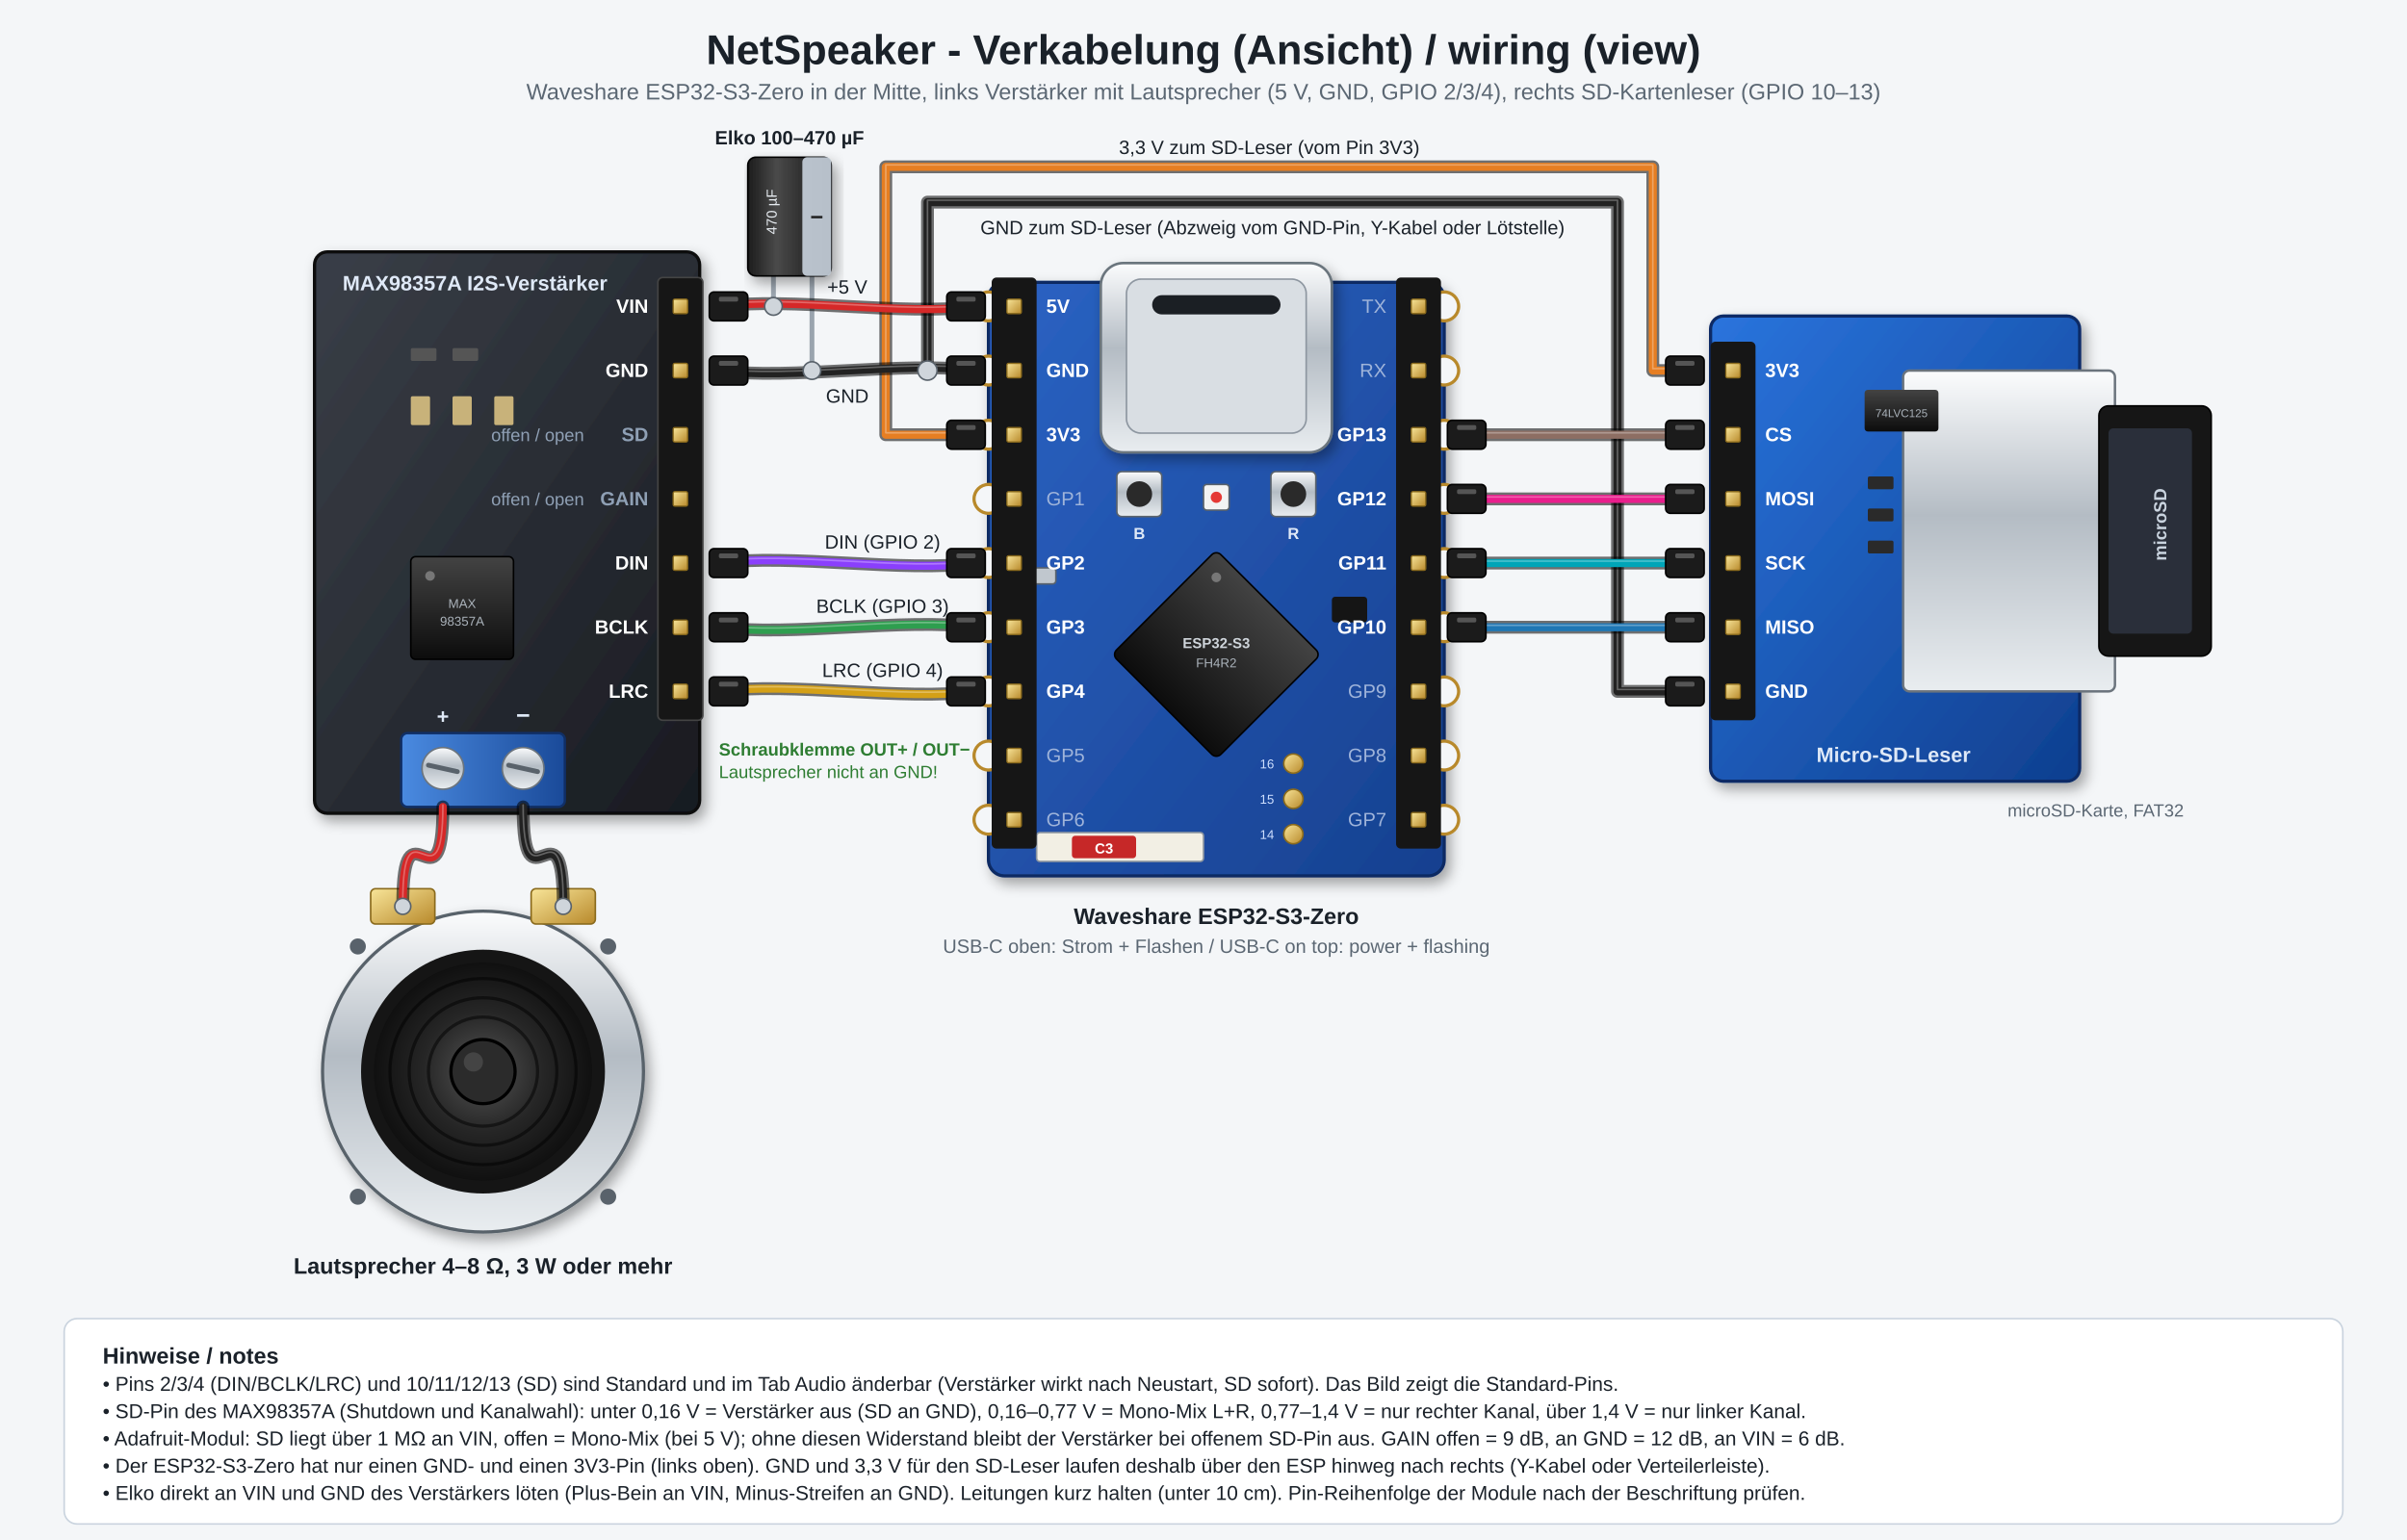
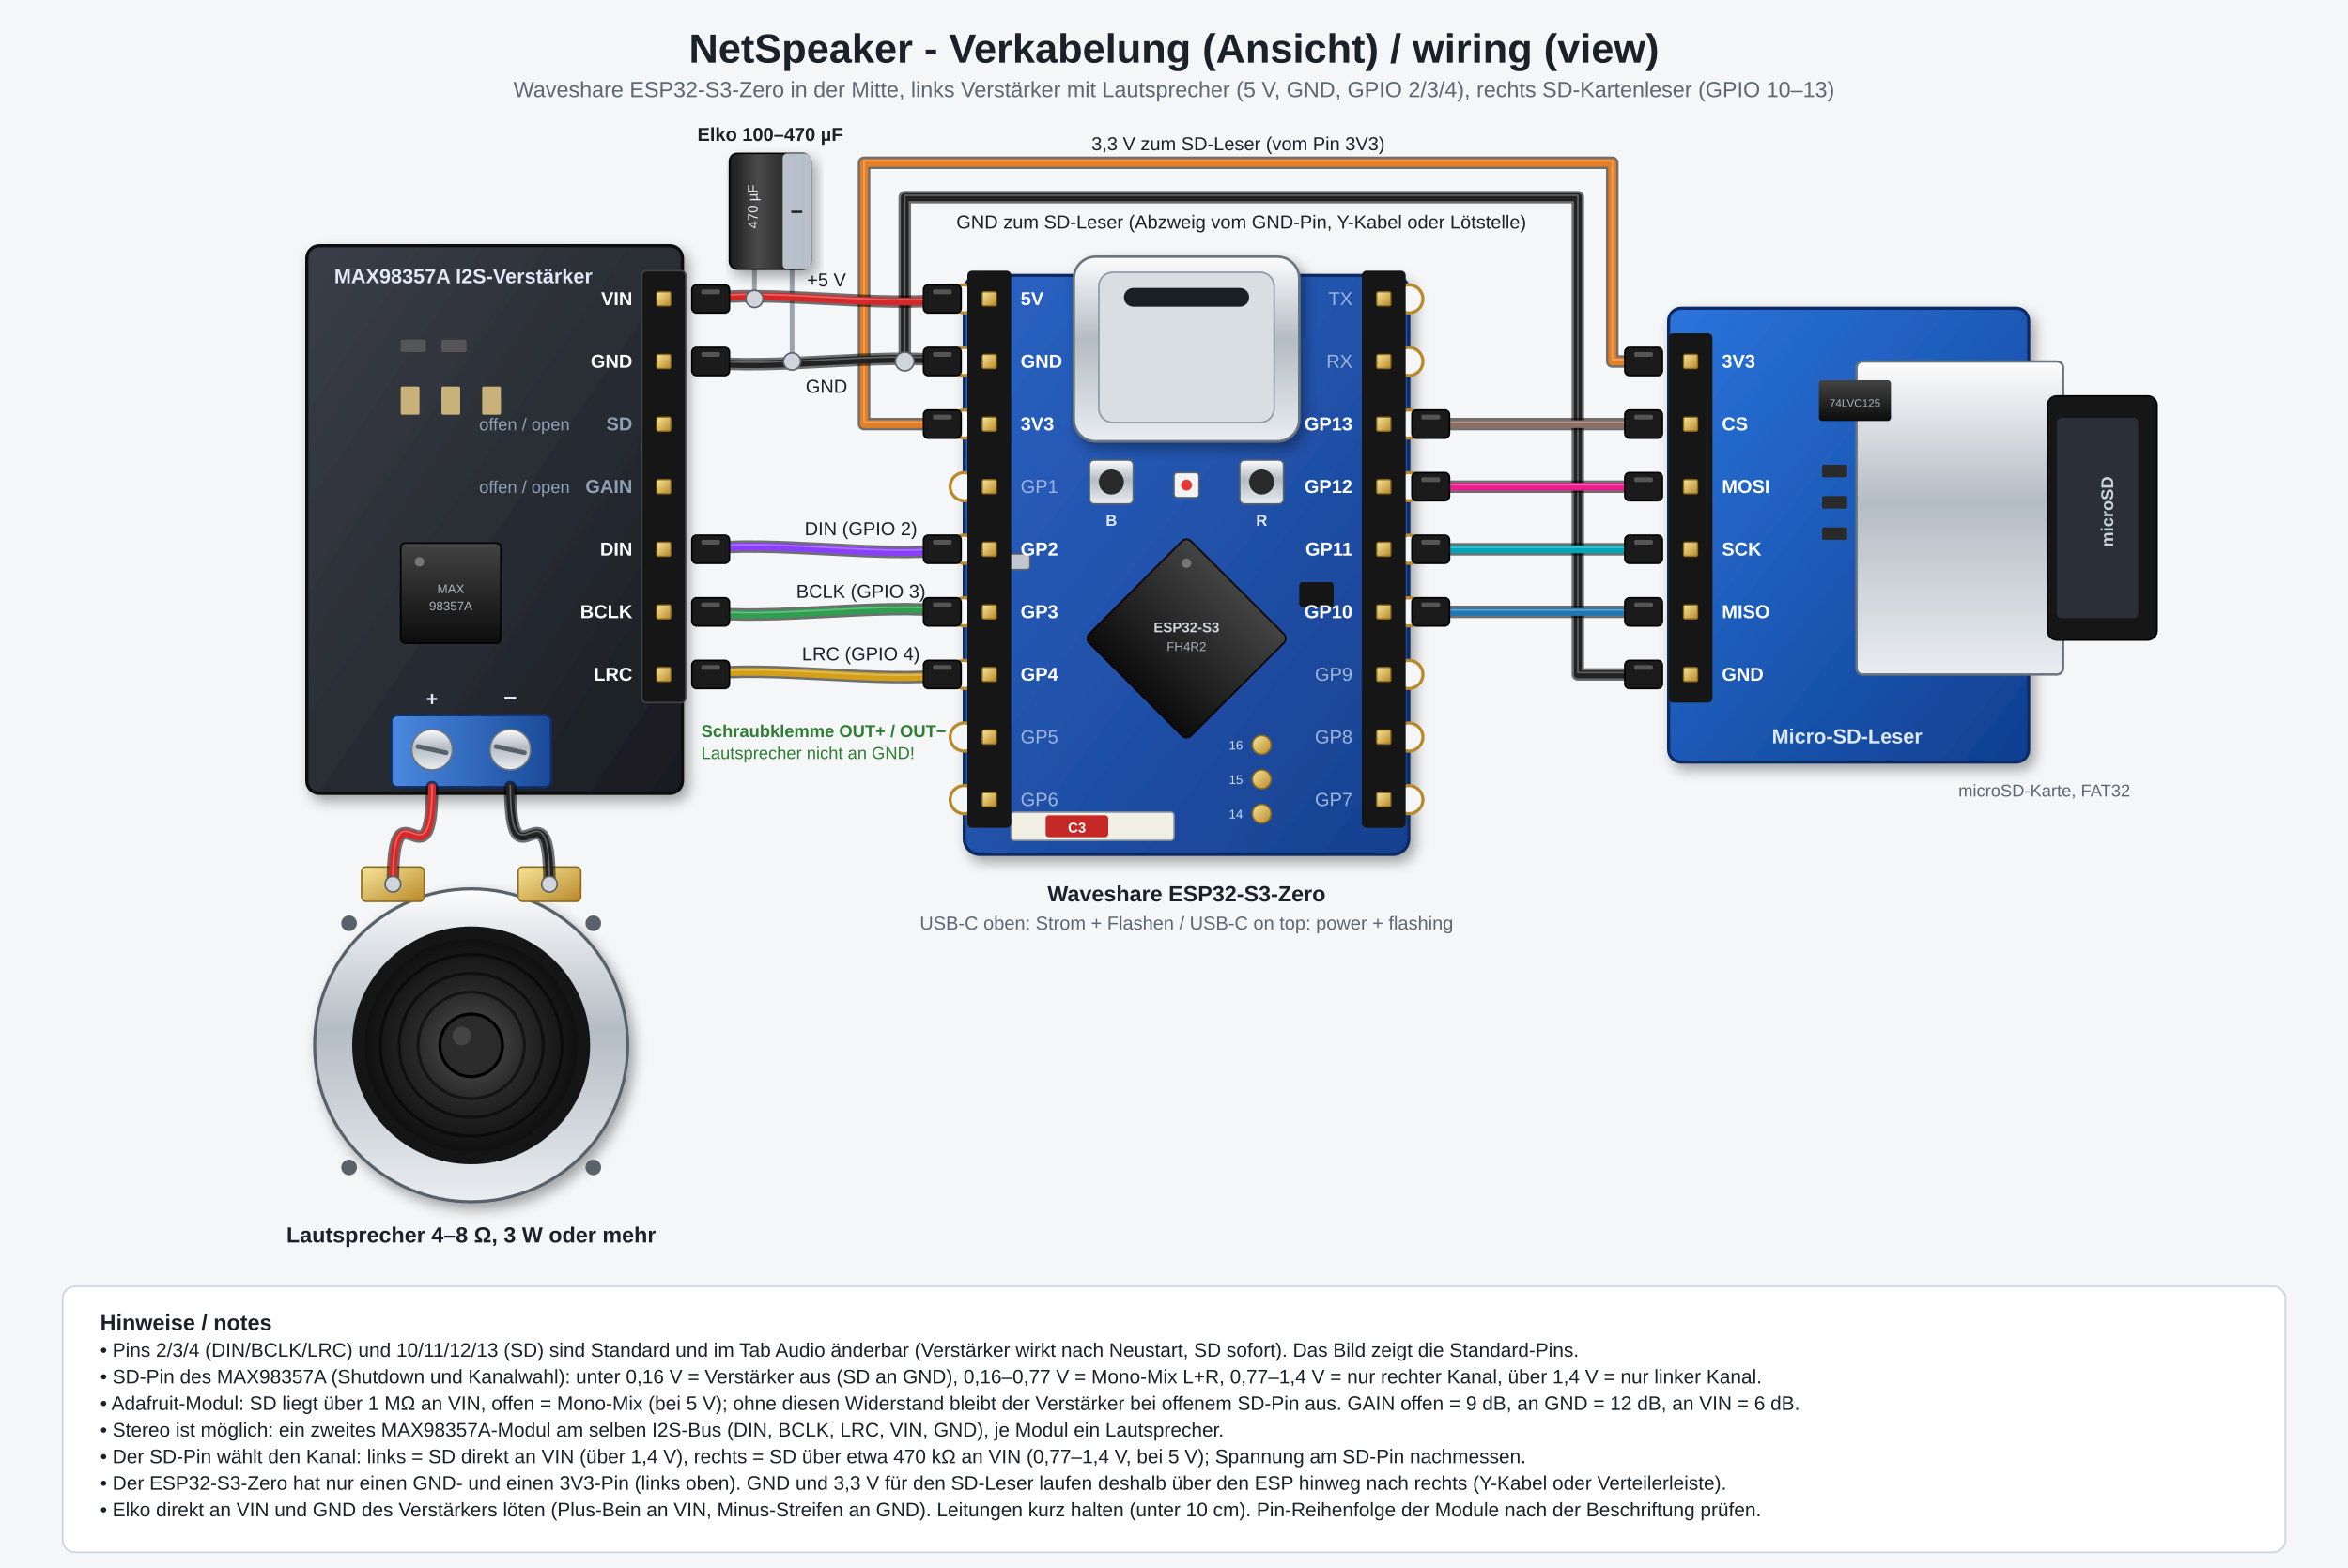
- <svg xmlns="http://www.w3.org/2000/svg" width="1500" height="960" viewBox="0 0 1500 960" font-family="Arial,Helvetica,sans-serif">
+ <svg xmlns="http://www.w3.org/2000/svg" width="1500" height="1002" viewBox="0 0 1500 1002" font-family="Arial,Helvetica,sans-serif">
  <defs>
    <linearGradient id="wv_pcbBlue" x1="0" y1="0" x2="1" y2="1">
      <stop offset="0" stop-color="#2a74dd" />
      <stop offset="1" stop-color="#0f3f8f" />
    </linearGradient>
    <linearGradient id="wv_pcbZero" x1="0" y1="0" x2="1" y2="1">
      <stop offset="0" stop-color="#2b63c4" />
      <stop offset="1" stop-color="#16408f" />
    </linearGradient>
    <linearGradient id="wv_pcbBlack" x1="0" y1="0" x2="1" y2="1">
      <stop offset="0" stop-color="#3a3f48" />
      <stop offset="1" stop-color="#181b20" />
    </linearGradient>
    <linearGradient id="wv_gold" x1="0" y1="0" x2="1" y2="1">
      <stop offset="0" stop-color="#f8e599" />
      <stop offset="1" stop-color="#b8892b" />
    </linearGradient>
    <linearGradient id="wv_silver" x1="0" y1="0" x2="0" y2="1">
      <stop offset="0" stop-color="#fbfcfd" />
      <stop offset=".45" stop-color="#b4bcc4" />
      <stop offset="1" stop-color="#e9edf0" />
    </linearGradient>
    <linearGradient id="wv_chip" x1="0" y1="0" x2="0" y2="1">
      <stop offset="0" stop-color="#434343" />
      <stop offset="1" stop-color="#0c0c0c" />
    </linearGradient>
    <linearGradient id="wv_termBlue" x1="0" y1="0" x2="1" y2="0">
      <stop offset="0" stop-color="#4a8ae0" />
      <stop offset="1" stop-color="#1a4a99" />
    </linearGradient>
    <linearGradient id="wv_capBody" x1="0" y1="0" x2="1" y2="0">
      <stop offset="0" stop-color="#1c1c1c" />
      <stop offset=".35" stop-color="#4a4a4a" />
      <stop offset="1" stop-color="#101010" />
    </linearGradient>
    <radialGradient id="wv_cone" cx=".5" cy=".5" r=".5">
      <stop offset="0" stop-color="#555" />
      <stop offset=".55" stop-color="#262626" />
      <stop offset="1" stop-color="#101010" />
    </radialGradient>
    <filter id="wv_sh" x="-10%" y="-10%" width="125%" height="125%">
      <feDropShadow dx="3" dy="4" stdDeviation="4" flood-color="#000" flood-opacity=".35" />
    </filter>
    <g id="wv_pin">
      <rect x="-4.5" y="-4.5" width="9" height="9" rx="1" fill="url(#wv_gold)" stroke="#8a6a1c" stroke-width=".8" />
    </g>
  </defs>
-   <rect width="1500" height="960" fill="#f4f6f8" />
+   <rect width="1500" height="1002" fill="#f4f6f8" />
  <text x="750" y="40" text-anchor="middle" font-size="26" font-weight="bold" fill="#1a2129">NetSpeaker - Verkabelung (Ansicht) / wiring (view)</text>
  <text x="750" y="62" text-anchor="middle" font-size="14" fill="#5b6773">Waveshare ESP32-S3-Zero in der Mitte, links Verstärker mit Lautsprecher (5 V, GND, GPIO 2/3/4), rechts SD-Kartenleser (GPIO 10–13)</text>
  <g filter="url(#wv_sh)">
    <rect x="616" y="176" width="284" height="370" rx="10" fill="url(#wv_pcbZero)" stroke="#0c2a63" stroke-width="2" />
  </g>
  <circle cx="616" cy="191" r="9" fill="#f4f6f8" stroke="#b8892b" stroke-width="2" />
  <circle cx="900" cy="191" r="9" fill="#f4f6f8" stroke="#b8892b" stroke-width="2" />
  <circle cx="616" cy="231" r="9" fill="#f4f6f8" stroke="#b8892b" stroke-width="2" />
  <circle cx="900" cy="231" r="9" fill="#f4f6f8" stroke="#b8892b" stroke-width="2" />
  <circle cx="616" cy="271" r="9" fill="#f4f6f8" stroke="#b8892b" stroke-width="2" />
  <circle cx="900" cy="271" r="9" fill="#f4f6f8" stroke="#b8892b" stroke-width="2" />
  <circle cx="616" cy="311" r="9" fill="#f4f6f8" stroke="#b8892b" stroke-width="2" />
  <circle cx="900" cy="311" r="9" fill="#f4f6f8" stroke="#b8892b" stroke-width="2" />
  <circle cx="616" cy="351" r="9" fill="#f4f6f8" stroke="#b8892b" stroke-width="2" />
  <circle cx="900" cy="351" r="9" fill="#f4f6f8" stroke="#b8892b" stroke-width="2" />
  <circle cx="616" cy="391" r="9" fill="#f4f6f8" stroke="#b8892b" stroke-width="2" />
  <circle cx="900" cy="391" r="9" fill="#f4f6f8" stroke="#b8892b" stroke-width="2" />
  <circle cx="616" cy="431" r="9" fill="#f4f6f8" stroke="#b8892b" stroke-width="2" />
  <circle cx="900" cy="431" r="9" fill="#f4f6f8" stroke="#b8892b" stroke-width="2" />
  <circle cx="616" cy="471" r="9" fill="#f4f6f8" stroke="#b8892b" stroke-width="2" />
  <circle cx="900" cy="471" r="9" fill="#f4f6f8" stroke="#b8892b" stroke-width="2" />
  <circle cx="616" cy="511" r="9" fill="#f4f6f8" stroke="#b8892b" stroke-width="2" />
  <circle cx="900" cy="511" r="9" fill="#f4f6f8" stroke="#b8892b" stroke-width="2" />
  <g filter="url(#wv_sh)">
    <rect x="686" y="164" width="144" height="118" rx="14" fill="url(#wv_silver)" stroke="#6b747d" stroke-width="1.6" />
  </g>
  <rect x="702" y="174" width="112" height="96" rx="9" fill="#d9dee3" stroke="#8d96a0" />
  <rect x="718" y="184" width="80" height="12" rx="6" fill="#1b1f24" />
  <rect x="696" y="294" width="28" height="28" rx="3" fill="url(#wv_silver)" stroke="#59626b" />
  <circle cx="710" cy="308" r="8" fill="#2a2a2a" />
  <text x="710" y="336" text-anchor="middle" font-size="10" font-weight="bold" fill="#dfe9f7">B</text>
  <rect x="792" y="294" width="28" height="28" rx="3" fill="url(#wv_silver)" stroke="#59626b" />
  <circle cx="806" cy="308" r="8" fill="#2a2a2a" />
  <text x="806" y="336" text-anchor="middle" font-size="10" font-weight="bold" fill="#dfe9f7">R</text>
  <rect x="750" y="302" width="16" height="16" rx="2" fill="#f3f3f3" stroke="#59626b" />
  <circle cx="758" cy="310" r="3.5" fill="#e53935" />
  <g transform="rotate(45 758 408)">
    <rect x="712" y="362" width="92" height="92" rx="4" fill="url(#wv_chip)" stroke="#000" />
    <circle cx="724" cy="374" r="3" fill="#777" />
  </g>
  <text x="758" y="404" text-anchor="middle" font-size="9" font-weight="bold" fill="#cfd5db">ESP32-S3</text>
  <text x="758" y="416" text-anchor="middle" font-size="8" fill="#aab2ba">FH4R2</text>
  <rect x="640" y="354" width="18" height="10" rx="2" fill="#c0c7ce" stroke="#59626b" />
  <rect x="830" y="372" width="22" height="16" rx="2" fill="#151515" />
  <rect x="646" y="519" width="104" height="18" rx="2" fill="#f2efe4" stroke="#8d96a0" />
  <rect x="668" y="521" width="40" height="14" rx="2" fill="#c62828" />
  <text x="688" y="532" text-anchor="middle" font-size="9" font-weight="bold" fill="#fff">C3</text>
  <circle cx="806" cy="476" r="6" fill="url(#wv_gold)" stroke="#8a6a1c" />
  <text x="794" y="479" text-anchor="end" font-size="8" fill="#cfe0ff">16</text>
  <circle cx="806" cy="498" r="6" fill="url(#wv_gold)" stroke="#8a6a1c" />
  <text x="794" y="501" text-anchor="end" font-size="8" fill="#cfe0ff">15</text>
  <circle cx="806" cy="520" r="6" fill="url(#wv_gold)" stroke="#8a6a1c" />
  <text x="794" y="523" text-anchor="end" font-size="8" fill="#cfe0ff">14</text>
  <text x="758" y="576" text-anchor="middle" font-size="14" font-weight="bold" fill="#1a2129">Waveshare ESP32-S3-Zero</text>
  <text x="758" y="594" text-anchor="middle" font-size="12" fill="#5b6773">USB-C oben: Strom + Flashen / USB-C on top: power + flashing</text>
  <rect x="618" y="173" width="28" height="356" rx="3" fill="#161616" />
  <rect x="870" y="173" width="28" height="356" rx="3" fill="#161616" />
  <use href="#wv_pin" x="632" y="191" />
  <use href="#wv_pin" x="884" y="191" />
  <text x="652" y="195" font-size="12" fill="#ffffff" font-weight="bold">5V</text>
  <text x="864" y="195" text-anchor="end" font-size="12" fill="#9fb4da" font-weight="normal">TX</text>
  <use href="#wv_pin" x="632" y="231" />
  <use href="#wv_pin" x="884" y="231" />
  <text x="652" y="235" font-size="12" fill="#ffffff" font-weight="bold">GND</text>
  <text x="864" y="235" text-anchor="end" font-size="12" fill="#9fb4da" font-weight="normal">RX</text>
  <use href="#wv_pin" x="632" y="271" />
  <use href="#wv_pin" x="884" y="271" />
  <text x="652" y="275" font-size="12" fill="#ffffff" font-weight="bold">3V3</text>
  <text x="864" y="275" text-anchor="end" font-size="12" fill="#ffffff" font-weight="bold">GP13</text>
  <use href="#wv_pin" x="632" y="311" />
  <use href="#wv_pin" x="884" y="311" />
  <text x="652" y="315" font-size="12" fill="#9fb4da" font-weight="normal">GP1</text>
  <text x="864" y="315" text-anchor="end" font-size="12" fill="#ffffff" font-weight="bold">GP12</text>
  <use href="#wv_pin" x="632" y="351" />
  <use href="#wv_pin" x="884" y="351" />
  <text x="652" y="355" font-size="12" fill="#ffffff" font-weight="bold">GP2</text>
  <text x="864" y="355" text-anchor="end" font-size="12" fill="#ffffff" font-weight="bold">GP11</text>
  <use href="#wv_pin" x="632" y="391" />
  <use href="#wv_pin" x="884" y="391" />
  <text x="652" y="395" font-size="12" fill="#ffffff" font-weight="bold">GP3</text>
  <text x="864" y="395" text-anchor="end" font-size="12" fill="#ffffff" font-weight="bold">GP10</text>
  <use href="#wv_pin" x="632" y="431" />
  <use href="#wv_pin" x="884" y="431" />
  <text x="652" y="435" font-size="12" fill="#ffffff" font-weight="bold">GP4</text>
  <text x="864" y="435" text-anchor="end" font-size="12" fill="#9fb4da" font-weight="normal">GP9</text>
  <use href="#wv_pin" x="632" y="471" />
  <use href="#wv_pin" x="884" y="471" />
  <text x="652" y="475" font-size="12" fill="#9fb4da" font-weight="normal">GP5</text>
  <text x="864" y="475" text-anchor="end" font-size="12" fill="#9fb4da" font-weight="normal">GP8</text>
  <use href="#wv_pin" x="632" y="511" />
  <use href="#wv_pin" x="884" y="511" />
  <text x="652" y="515" font-size="12" fill="#9fb4da" font-weight="normal">GP6</text>
  <text x="864" y="515" text-anchor="end" font-size="12" fill="#9fb4da" font-weight="normal">GP7</text>
  <g filter="url(#wv_sh)">
    <rect x="196" y="157" width="240" height="350" rx="8" fill="url(#wv_pcbBlack)" stroke="#07090b" stroke-width="2" />
  </g>
  <rect x="256" y="347" width="64" height="64" rx="3" fill="url(#wv_chip)" stroke="#000" />
  <circle cx="268" cy="359" r="3" fill="#777" />
  <text x="288" y="379" text-anchor="middle" font-size="8" fill="#aab2ba">MAX</text>
  <text x="288" y="390" text-anchor="middle" font-size="8" fill="#aab2ba">98357A</text>
  <rect x="256" y="217" width="16" height="8" rx="1" fill="#555" />
  <rect x="282" y="217" width="16" height="8" rx="1" fill="#555" />
  <rect x="256" y="247" width="12" height="18" rx="1" fill="#c8b27a" />
  <rect x="282" y="247" width="12" height="18" rx="1" fill="#c8b27a" />
  <rect x="308" y="247" width="12" height="18" rx="1" fill="#c8b27a" />
  <text x="296" y="181" text-anchor="middle" font-size="13" font-weight="bold" fill="#dfe9f7">MAX98357A I2S-Verstärker</text>
  <rect x="410" y="173" width="28" height="276" rx="3" fill="#161616" stroke="#444" />
  <use href="#wv_pin" x="424" y="191" />
  <text x="404" y="195" text-anchor="end" font-size="12" font-weight="bold" fill="#ffffff">VIN</text>
  <use href="#wv_pin" x="424" y="231" />
  <text x="404" y="235" text-anchor="end" font-size="12" font-weight="bold" fill="#ffffff">GND</text>
  <use href="#wv_pin" x="424" y="271" />
  <text x="404" y="275" text-anchor="end" font-size="12" font-weight="bold" fill="#8fa0b5">SD</text>
  <text x="364" y="275" text-anchor="end" font-size="11" fill="#8fa0b5">offen / open</text>
  <use href="#wv_pin" x="424" y="311" />
  <text x="404" y="315" text-anchor="end" font-size="12" font-weight="bold" fill="#8fa0b5">GAIN</text>
  <text x="364" y="315" text-anchor="end" font-size="11" fill="#8fa0b5">offen / open</text>
  <use href="#wv_pin" x="424" y="351" />
  <text x="404" y="355" text-anchor="end" font-size="12" font-weight="bold" fill="#ffffff">DIN</text>
  <use href="#wv_pin" x="424" y="391" />
  <text x="404" y="395" text-anchor="end" font-size="12" font-weight="bold" fill="#ffffff">BCLK</text>
  <use href="#wv_pin" x="424" y="431" />
  <text x="404" y="435" text-anchor="end" font-size="12" font-weight="bold" fill="#ffffff">LRC</text>
  <rect x="250" y="457" width="102" height="46" rx="4" fill="url(#wv_termBlue)" stroke="#102f66" stroke-width="1.5" />
  <circle cx="276" cy="479" r="13" fill="url(#wv_silver)" stroke="#6b747d" />
  <path d="M267 477 l18 4" stroke="#59626b" stroke-width="3" stroke-linecap="round" />
  <circle cx="326" cy="479" r="13" fill="url(#wv_silver)" stroke="#6b747d" />
  <path d="M317 477 l18 4" stroke="#59626b" stroke-width="3" stroke-linecap="round" />
  <text x="276" y="451" text-anchor="middle" font-size="13" font-weight="bold" fill="#dfe9f7">+</text>
  <text x="326" y="451" text-anchor="middle" font-size="15" font-weight="bold" fill="#dfe9f7">−</text>
  <g filter="url(#wv_sh)">
    <rect x="1066" y="197" width="230" height="290" rx="8" fill="url(#wv_pcbBlue)" stroke="#0a2c66" stroke-width="2" />
  </g>
  <rect x="1186" y="231" width="132" height="200" rx="4" fill="url(#wv_silver)" stroke="#6b747d" stroke-width="1.5" />
  <rect x="1308" y="253" width="70" height="156" rx="6" fill="#161616" stroke="#000" />
  <rect x="1314" y="267" width="52" height="128" rx="3" fill="#2a2f3a" />
  <text x="1346" y="331" text-anchor="middle" font-size="11" font-weight="bold" fill="#c9d3de" transform="rotate(-90 1346 327)">microSD</text>
  <text x="1306" y="509" text-anchor="middle" font-size="11" fill="#5b6773">microSD-Karte, FAT32</text>
  <rect x="1162" y="243" width="46" height="26" rx="2" fill="url(#wv_chip)" />
  <text x="1185" y="260" text-anchor="middle" font-size="7" fill="#aab2ba">74LVC125</text>
  <rect x="1164" y="297" width="16" height="8" rx="1" fill="#2a2a2a" />
  <rect x="1164" y="317" width="16" height="8" rx="1" fill="#2a2a2a" />
  <rect x="1164" y="337" width="16" height="8" rx="1" fill="#2a2a2a" />
  <text x="1180" y="475" text-anchor="middle" font-size="13" font-weight="bold" fill="#dfe9f7">Micro-SD-Leser</text>
  <rect x="1066" y="213" width="28" height="236" rx="3" fill="#161616" />
  <use href="#wv_pin" x="1080" y="231" />
  <text x="1100" y="235" font-size="12" font-weight="bold" fill="#ffffff">3V3</text>
  <use href="#wv_pin" x="1080" y="271" />
  <text x="1100" y="275" font-size="12" font-weight="bold" fill="#ffffff">CS</text>
  <use href="#wv_pin" x="1080" y="311" />
  <text x="1100" y="315" font-size="12" font-weight="bold" fill="#ffffff">MOSI</text>
  <use href="#wv_pin" x="1080" y="351" />
  <text x="1100" y="355" font-size="12" font-weight="bold" fill="#ffffff">SCK</text>
  <use href="#wv_pin" x="1080" y="391" />
  <text x="1100" y="395" font-size="12" font-weight="bold" fill="#ffffff">MISO</text>
  <use href="#wv_pin" x="1080" y="431" />
  <text x="1100" y="435" font-size="12" font-weight="bold" fill="#ffffff">GND</text>
  <path d="M482 172 V191" stroke="#9aa4ae" stroke-width="3" fill="none" />
  <path d="M506 172 V231" stroke="#9aa4ae" stroke-width="3" fill="none" />
  <g filter="url(#wv_sh)">
    <rect x="466" y="98" width="52" height="74" rx="5" fill="url(#wv_capBody)" stroke="#000" />
  </g>
  <rect x="500" y="98" width="18" height="74" rx="3" fill="#c9d3de" opacity=".9" />
  <text x="509" y="140" text-anchor="middle" font-size="14" font-weight="bold" fill="#222">−</text>
  <text x="484" y="132" text-anchor="middle" font-size="9" fill="#e6ebf0" transform="rotate(-90 484 132)">470 µF</text>
  <text x="492" y="90" text-anchor="middle" font-size="12" fill="#1a2129" font-weight="bold">Elko 100–470 µF</text>
  <path d="M606 271 H552 V104 H1030 V231 H1054" fill="none" stroke="#000" stroke-width="8" stroke-linecap="round" stroke-linejoin="round" opacity=".55" />
  <path d="M606 271 H552 V104 H1030 V231 H1054" fill="none" stroke="#e67e22" stroke-width="5" stroke-linecap="round" stroke-linejoin="round" />
  <path d="M606 271 H552 V104 H1030 V231 H1054" fill="none" stroke="#fff" stroke-width="1" stroke-linecap="round" stroke-linejoin="round" opacity=".3" transform="translate(0,-1.2)" />
  <path d="M578 231 V126 H1008 V431 H1054" fill="none" stroke="#000" stroke-width="8" stroke-linecap="round" stroke-linejoin="round" opacity=".55" />
  <path d="M578 231 V126 H1008 V431 H1054" fill="none" stroke="#222222" stroke-width="5" stroke-linecap="round" stroke-linejoin="round" />
  <path d="M578 231 V126 H1008 V431 H1054" fill="none" stroke="#fff" stroke-width="1" stroke-linecap="round" stroke-linejoin="round" opacity=".3" transform="translate(0,-1.2)" />
  <rect x="1038" y="222" width="24" height="18" rx="3" fill="#1b1b1b" stroke="#000" />
  <rect x="1044" y="225" width="12" height="3" rx="1" fill="#555" />
  <rect x="1038" y="422" width="24" height="18" rx="3" fill="#1b1b1b" stroke="#000" />
  <rect x="1044" y="425" width="12" height="3" rx="1" fill="#555" />
  <rect x="590" y="262" width="24" height="18" rx="3" fill="#1b1b1b" stroke="#000" />
  <rect x="596" y="265" width="12" height="3" rx="1" fill="#555" />
  <path d="M446 191 C495.2 185, 560.8 197, 610 191" fill="none" stroke="#000" stroke-width="8" stroke-linecap="round" stroke-linejoin="round" opacity=".55" />
  <path d="M446 191 C495.2 185, 560.8 197, 610 191" fill="none" stroke="#d62828" stroke-width="5" stroke-linecap="round" stroke-linejoin="round" />
  <path d="M446 191 C495.2 185, 560.8 197, 610 191" fill="none" stroke="#fff" stroke-width="1" stroke-linecap="round" stroke-linejoin="round" opacity=".3" transform="translate(0,-1.2)" />
  <rect x="442" y="182" width="24" height="18" rx="3" fill="#1b1b1b" stroke="#000" />
  <rect x="448" y="185" width="12" height="3" rx="1" fill="#555" />
  <rect x="590" y="182" width="24" height="18" rx="3" fill="#1b1b1b" stroke="#000" />
  <rect x="596" y="185" width="12" height="3" rx="1" fill="#555" />
  <path d="M446 231 C495.2 237, 560.8 225, 610 231" fill="none" stroke="#000" stroke-width="8" stroke-linecap="round" stroke-linejoin="round" opacity=".55" />
  <path d="M446 231 C495.2 237, 560.8 225, 610 231" fill="none" stroke="#222222" stroke-width="5" stroke-linecap="round" stroke-linejoin="round" />
  <path d="M446 231 C495.2 237, 560.8 225, 610 231" fill="none" stroke="#fff" stroke-width="1" stroke-linecap="round" stroke-linejoin="round" opacity=".3" transform="translate(0,-1.2)" />
  <rect x="442" y="222" width="24" height="18" rx="3" fill="#1b1b1b" stroke="#000" />
  <rect x="448" y="225" width="12" height="3" rx="1" fill="#555" />
  <rect x="590" y="222" width="24" height="18" rx="3" fill="#1b1b1b" stroke="#000" />
  <rect x="596" y="225" width="12" height="3" rx="1" fill="#555" />
  <path d="M446 351 C495.2 345, 560.8 357, 610 351" fill="none" stroke="#000" stroke-width="8" stroke-linecap="round" stroke-linejoin="round" opacity=".55" />
  <path d="M446 351 C495.2 345, 560.8 357, 610 351" fill="none" stroke="#8a3ffc" stroke-width="5" stroke-linecap="round" stroke-linejoin="round" />
  <path d="M446 351 C495.2 345, 560.8 357, 610 351" fill="none" stroke="#fff" stroke-width="1" stroke-linecap="round" stroke-linejoin="round" opacity=".3" transform="translate(0,-1.2)" />
  <rect x="442" y="342" width="24" height="18" rx="3" fill="#1b1b1b" stroke="#000" />
  <rect x="448" y="345" width="12" height="3" rx="1" fill="#555" />
  <rect x="590" y="342" width="24" height="18" rx="3" fill="#1b1b1b" stroke="#000" />
  <rect x="596" y="345" width="12" height="3" rx="1" fill="#555" />
  <path d="M446 391 C495.2 397, 560.8 385, 610 391" fill="none" stroke="#000" stroke-width="8" stroke-linecap="round" stroke-linejoin="round" opacity=".55" />
  <path d="M446 391 C495.2 397, 560.8 385, 610 391" fill="none" stroke="#2e9e4f" stroke-width="5" stroke-linecap="round" stroke-linejoin="round" />
  <path d="M446 391 C495.2 397, 560.8 385, 610 391" fill="none" stroke="#fff" stroke-width="1" stroke-linecap="round" stroke-linejoin="round" opacity=".3" transform="translate(0,-1.2)" />
  <rect x="442" y="382" width="24" height="18" rx="3" fill="#1b1b1b" stroke="#000" />
  <rect x="448" y="385" width="12" height="3" rx="1" fill="#555" />
  <rect x="590" y="382" width="24" height="18" rx="3" fill="#1b1b1b" stroke="#000" />
  <rect x="596" y="385" width="12" height="3" rx="1" fill="#555" />
  <path d="M446 431 C495.2 425, 560.8 437, 610 431" fill="none" stroke="#000" stroke-width="8" stroke-linecap="round" stroke-linejoin="round" opacity=".55" />
  <path d="M446 431 C495.2 425, 560.8 437, 610 431" fill="none" stroke="#d4a017" stroke-width="5" stroke-linecap="round" stroke-linejoin="round" />
  <path d="M446 431 C495.2 425, 560.8 437, 610 431" fill="none" stroke="#fff" stroke-width="1" stroke-linecap="round" stroke-linejoin="round" opacity=".3" transform="translate(0,-1.2)" />
  <rect x="442" y="422" width="24" height="18" rx="3" fill="#1b1b1b" stroke="#000" />
  <rect x="448" y="425" width="12" height="3" rx="1" fill="#555" />
  <rect x="590" y="422" width="24" height="18" rx="3" fill="#1b1b1b" stroke="#000" />
  <rect x="596" y="425" width="12" height="3" rx="1" fill="#555" />
  <circle cx="578" cy="231" r="6" fill="#cfd5db" stroke="#59626b" />
  <circle cx="482" cy="191" r="5.5" fill="#cfd5db" stroke="#59626b" />
  <circle cx="506" cy="231" r="5.5" fill="#cfd5db" stroke="#59626b" />
  <path d="M906 271 C951.6 271, 1012.4 271, 1058 271" fill="none" stroke="#000" stroke-width="8" stroke-linecap="round" stroke-linejoin="round" opacity=".55" />
  <path d="M906 271 C951.6 271, 1012.4 271, 1058 271" fill="none" stroke="#8d6e63" stroke-width="5" stroke-linecap="round" stroke-linejoin="round" />
  <path d="M906 271 C951.6 271, 1012.4 271, 1058 271" fill="none" stroke="#fff" stroke-width="1" stroke-linecap="round" stroke-linejoin="round" opacity=".3" transform="translate(0,-1.2)" />
  <rect x="902" y="262" width="24" height="18" rx="3" fill="#1b1b1b" stroke="#000" />
  <rect x="908" y="265" width="12" height="3" rx="1" fill="#555" />
  <rect x="1038" y="262" width="24" height="18" rx="3" fill="#1b1b1b" stroke="#000" />
  <rect x="1044" y="265" width="12" height="3" rx="1" fill="#555" />
  <path d="M906 311 C951.6 311, 1012.4 311, 1058 311" fill="none" stroke="#000" stroke-width="8" stroke-linecap="round" stroke-linejoin="round" opacity=".55" />
  <path d="M906 311 C951.6 311, 1012.4 311, 1058 311" fill="none" stroke="#e91e8c" stroke-width="5" stroke-linecap="round" stroke-linejoin="round" />
  <path d="M906 311 C951.6 311, 1012.4 311, 1058 311" fill="none" stroke="#fff" stroke-width="1" stroke-linecap="round" stroke-linejoin="round" opacity=".3" transform="translate(0,-1.2)" />
  <rect x="902" y="302" width="24" height="18" rx="3" fill="#1b1b1b" stroke="#000" />
  <rect x="908" y="305" width="12" height="3" rx="1" fill="#555" />
  <rect x="1038" y="302" width="24" height="18" rx="3" fill="#1b1b1b" stroke="#000" />
  <rect x="1044" y="305" width="12" height="3" rx="1" fill="#555" />
  <path d="M906 351 C951.6 351, 1012.4 351, 1058 351" fill="none" stroke="#000" stroke-width="8" stroke-linecap="round" stroke-linejoin="round" opacity=".55" />
  <path d="M906 351 C951.6 351, 1012.4 351, 1058 351" fill="none" stroke="#00a5b8" stroke-width="5" stroke-linecap="round" stroke-linejoin="round" />
  <path d="M906 351 C951.6 351, 1012.4 351, 1058 351" fill="none" stroke="#fff" stroke-width="1" stroke-linecap="round" stroke-linejoin="round" opacity=".3" transform="translate(0,-1.2)" />
  <rect x="902" y="342" width="24" height="18" rx="3" fill="#1b1b1b" stroke="#000" />
  <rect x="908" y="345" width="12" height="3" rx="1" fill="#555" />
  <rect x="1038" y="342" width="24" height="18" rx="3" fill="#1b1b1b" stroke="#000" />
  <rect x="1044" y="345" width="12" height="3" rx="1" fill="#555" />
  <path d="M906 391 C951.6 391, 1012.4 391, 1058 391" fill="none" stroke="#000" stroke-width="8" stroke-linecap="round" stroke-linejoin="round" opacity=".55" />
  <path d="M906 391 C951.6 391, 1012.4 391, 1058 391" fill="none" stroke="#1f77b4" stroke-width="5" stroke-linecap="round" stroke-linejoin="round" />
  <path d="M906 391 C951.6 391, 1012.4 391, 1058 391" fill="none" stroke="#fff" stroke-width="1" stroke-linecap="round" stroke-linejoin="round" opacity=".3" transform="translate(0,-1.2)" />
  <rect x="902" y="382" width="24" height="18" rx="3" fill="#1b1b1b" stroke="#000" />
  <rect x="908" y="385" width="12" height="3" rx="1" fill="#555" />
  <rect x="1038" y="382" width="24" height="18" rx="3" fill="#1b1b1b" stroke="#000" />
  <rect x="1044" y="385" width="12" height="3" rx="1" fill="#555" />
  <text x="528" y="183" text-anchor="middle" font-size="12" fill="#1a2129">+5 V</text>
  <text x="528" y="251" text-anchor="middle" font-size="12" fill="#1a2129">GND</text>
  <text x="550" y="342" text-anchor="middle" font-size="12" fill="#1a2129">DIN (GPIO 2)</text>
  <text x="550" y="382" text-anchor="middle" font-size="12" fill="#1a2129">BCLK (GPIO 3)</text>
  <text x="550" y="422" text-anchor="middle" font-size="12" fill="#1a2129">LRC (GPIO 4)</text>
  <text x="791" y="96" text-anchor="middle" font-size="12" fill="#1a2129">3,3 V zum SD-Leser (vom Pin 3V3)</text>
  <text x="793" y="146" text-anchor="middle" font-size="12" fill="#1a2129">GND zum SD-Leser (Abzweig vom GND-Pin, Y-Kabel oder Lötstelle)</text>
  <g filter="url(#wv_sh)">
    <circle cx="301" cy="668" r="100" fill="url(#wv_silver)" stroke="#59626b" stroke-width="2" />
  </g>
  <circle cx="223" cy="590" r="5" fill="#59626b" />
  <circle cx="379" cy="590" r="5" fill="#59626b" />
  <circle cx="223" cy="746" r="5" fill="#59626b" />
  <circle cx="379" cy="746" r="5" fill="#59626b" />
  <circle cx="301" cy="668" r="76" fill="#151515" />
  <circle cx="301" cy="668" r="68" fill="url(#wv_cone)" />
  <circle cx="301" cy="668" r="58" fill="none" stroke="#000" stroke-opacity=".5" stroke-width="2" />
  <circle cx="301" cy="668" r="46" fill="none" stroke="#000" stroke-opacity=".5" stroke-width="2" />
  <circle cx="301" cy="668" r="34" fill="none" stroke="#000" stroke-opacity=".5" stroke-width="2" />
  <circle cx="301" cy="668" r="20" fill="#2b2b2b" stroke="#000" stroke-width="2" />
  <circle cx="295" cy="662" r="6" fill="#fff" opacity=".12" />
  <text x="301" y="794" text-anchor="middle" font-size="14" font-weight="bold" fill="#1a2129">Lautsprecher 4–8 Ω, 3 W oder mehr</text>
  <rect x="231" y="554" width="40" height="22" rx="3" fill="url(#wv_gold)" stroke="#8a6a1c" />
  <rect x="331" y="554" width="40" height="22" rx="3" fill="url(#wv_gold)" stroke="#8a6a1c" />
  <path d="M276 503 C276 573, 251 494, 251 564" fill="none" stroke="#000" stroke-width="8" stroke-linecap="round" stroke-linejoin="round" opacity=".55" />
  <path d="M276 503 C276 573, 251 494, 251 564" fill="none" stroke="#d62828" stroke-width="5" stroke-linecap="round" stroke-linejoin="round" />
  <path d="M276 503 C276 573, 251 494, 251 564" fill="none" stroke="#fff" stroke-width="1" stroke-linecap="round" stroke-linejoin="round" opacity=".3" transform="translate(0,-1.2)" />
  <path d="M326 503 C326 573, 351 494, 351 564" fill="none" stroke="#000" stroke-width="8" stroke-linecap="round" stroke-linejoin="round" opacity=".55" />
  <path d="M326 503 C326 573, 351 494, 351 564" fill="none" stroke="#222222" stroke-width="5" stroke-linecap="round" stroke-linejoin="round" />
  <path d="M326 503 C326 573, 351 494, 351 564" fill="none" stroke="#fff" stroke-width="1" stroke-linecap="round" stroke-linejoin="round" opacity=".3" transform="translate(0,-1.2)" />
  <circle cx="251" cy="565" r="5" fill="#cfd5db" stroke="#59626b" />
  <circle cx="351" cy="565" r="5" fill="#cfd5db" stroke="#59626b" />
  <text x="448" y="471" font-size="11" fill="#2e7d32" font-weight="bold">Schraubklemme OUT+ / OUT−</text>
  <text x="448" y="485" font-size="11" fill="#2e7d32">Lautsprecher nicht an GND!</text>
-   <rect x="40" y="822" width="1420" height="128" rx="8" fill="#ffffff" stroke="#c9d3de" />
+   <rect x="40" y="822" width="1420" height="170" rx="8" fill="#ffffff" stroke="#c9d3de" />
  <text x="64" y="850" font-size="14" font-weight="bold" fill="#1a2129">Hinweise / notes</text>
  <text x="64" y="867" font-size="12.5" fill="#1a2129">• Pins 2/3/4 (DIN/BCLK/LRC) und 10/11/12/13 (SD) sind Standard und im Tab Audio änderbar (Verstärker wirkt nach Neustart, SD sofort). Das Bild zeigt die Standard-Pins.</text>
  <text x="64" y="884" font-size="12.5" fill="#1a2129">• SD-Pin des MAX98357A (Shutdown und Kanalwahl): unter 0,16 V = Verstärker aus (SD an GND), 0,16–0,77 V = Mono-Mix L+R, 0,77–1,4 V = nur rechter Kanal, über 1,4 V = nur linker Kanal.</text>
  <text x="64" y="901" font-size="12.5" fill="#1a2129">• Adafruit-Modul: SD liegt über 1 MΩ an VIN, offen = Mono-Mix (bei 5 V); ohne diesen Widerstand bleibt der Verstärker bei offenem SD-Pin aus. GAIN offen = 9 dB, an GND = 12 dB, an VIN = 6 dB.</text>
-   <text x="64" y="918" font-size="12.5" fill="#1a2129">• Der ESP32-S3-Zero hat nur einen GND- und einen 3V3-Pin (links oben). GND und 3,3 V für den SD-Leser laufen deshalb über den ESP hinweg nach rechts (Y-Kabel oder Verteilerleiste).</text>
-   <text x="64" y="935" font-size="12.5" fill="#1a2129">• Elko direkt an VIN und GND des Verstärkers löten (Plus-Bein an VIN, Minus-Streifen an GND). Leitungen kurz halten (unter 10 cm). Pin-Reihenfolge der Module nach der Beschriftung prüfen.</text>
+   <text x="64" y="918" font-size="12.5" fill="#1a2129">• Stereo ist möglich: ein zweites MAX98357A-Modul am selben I2S-Bus (DIN, BCLK, LRC, VIN, GND), je Modul ein Lautsprecher.</text>
+   <text x="64" y="935" font-size="12.5" fill="#1a2129">• Der SD-Pin wählt den Kanal: links = SD direkt an VIN (über 1,4 V), rechts = SD über etwa 470 kΩ an VIN (0,77–1,4 V, bei 5 V); Spannung am SD-Pin nachmessen.</text>
+   <text x="64" y="952" font-size="12.5" fill="#1a2129">• Der ESP32-S3-Zero hat nur einen GND- und einen 3V3-Pin (links oben). GND und 3,3 V für den SD-Leser laufen deshalb über den ESP hinweg nach rechts (Y-Kabel oder Verteilerleiste).</text>
+   <text x="64" y="969" font-size="12.5" fill="#1a2129">• Elko direkt an VIN und GND des Verstärkers löten (Plus-Bein an VIN, Minus-Streifen an GND). Leitungen kurz halten (unter 10 cm). Pin-Reihenfolge der Module nach der Beschriftung prüfen.</text>
</svg>
